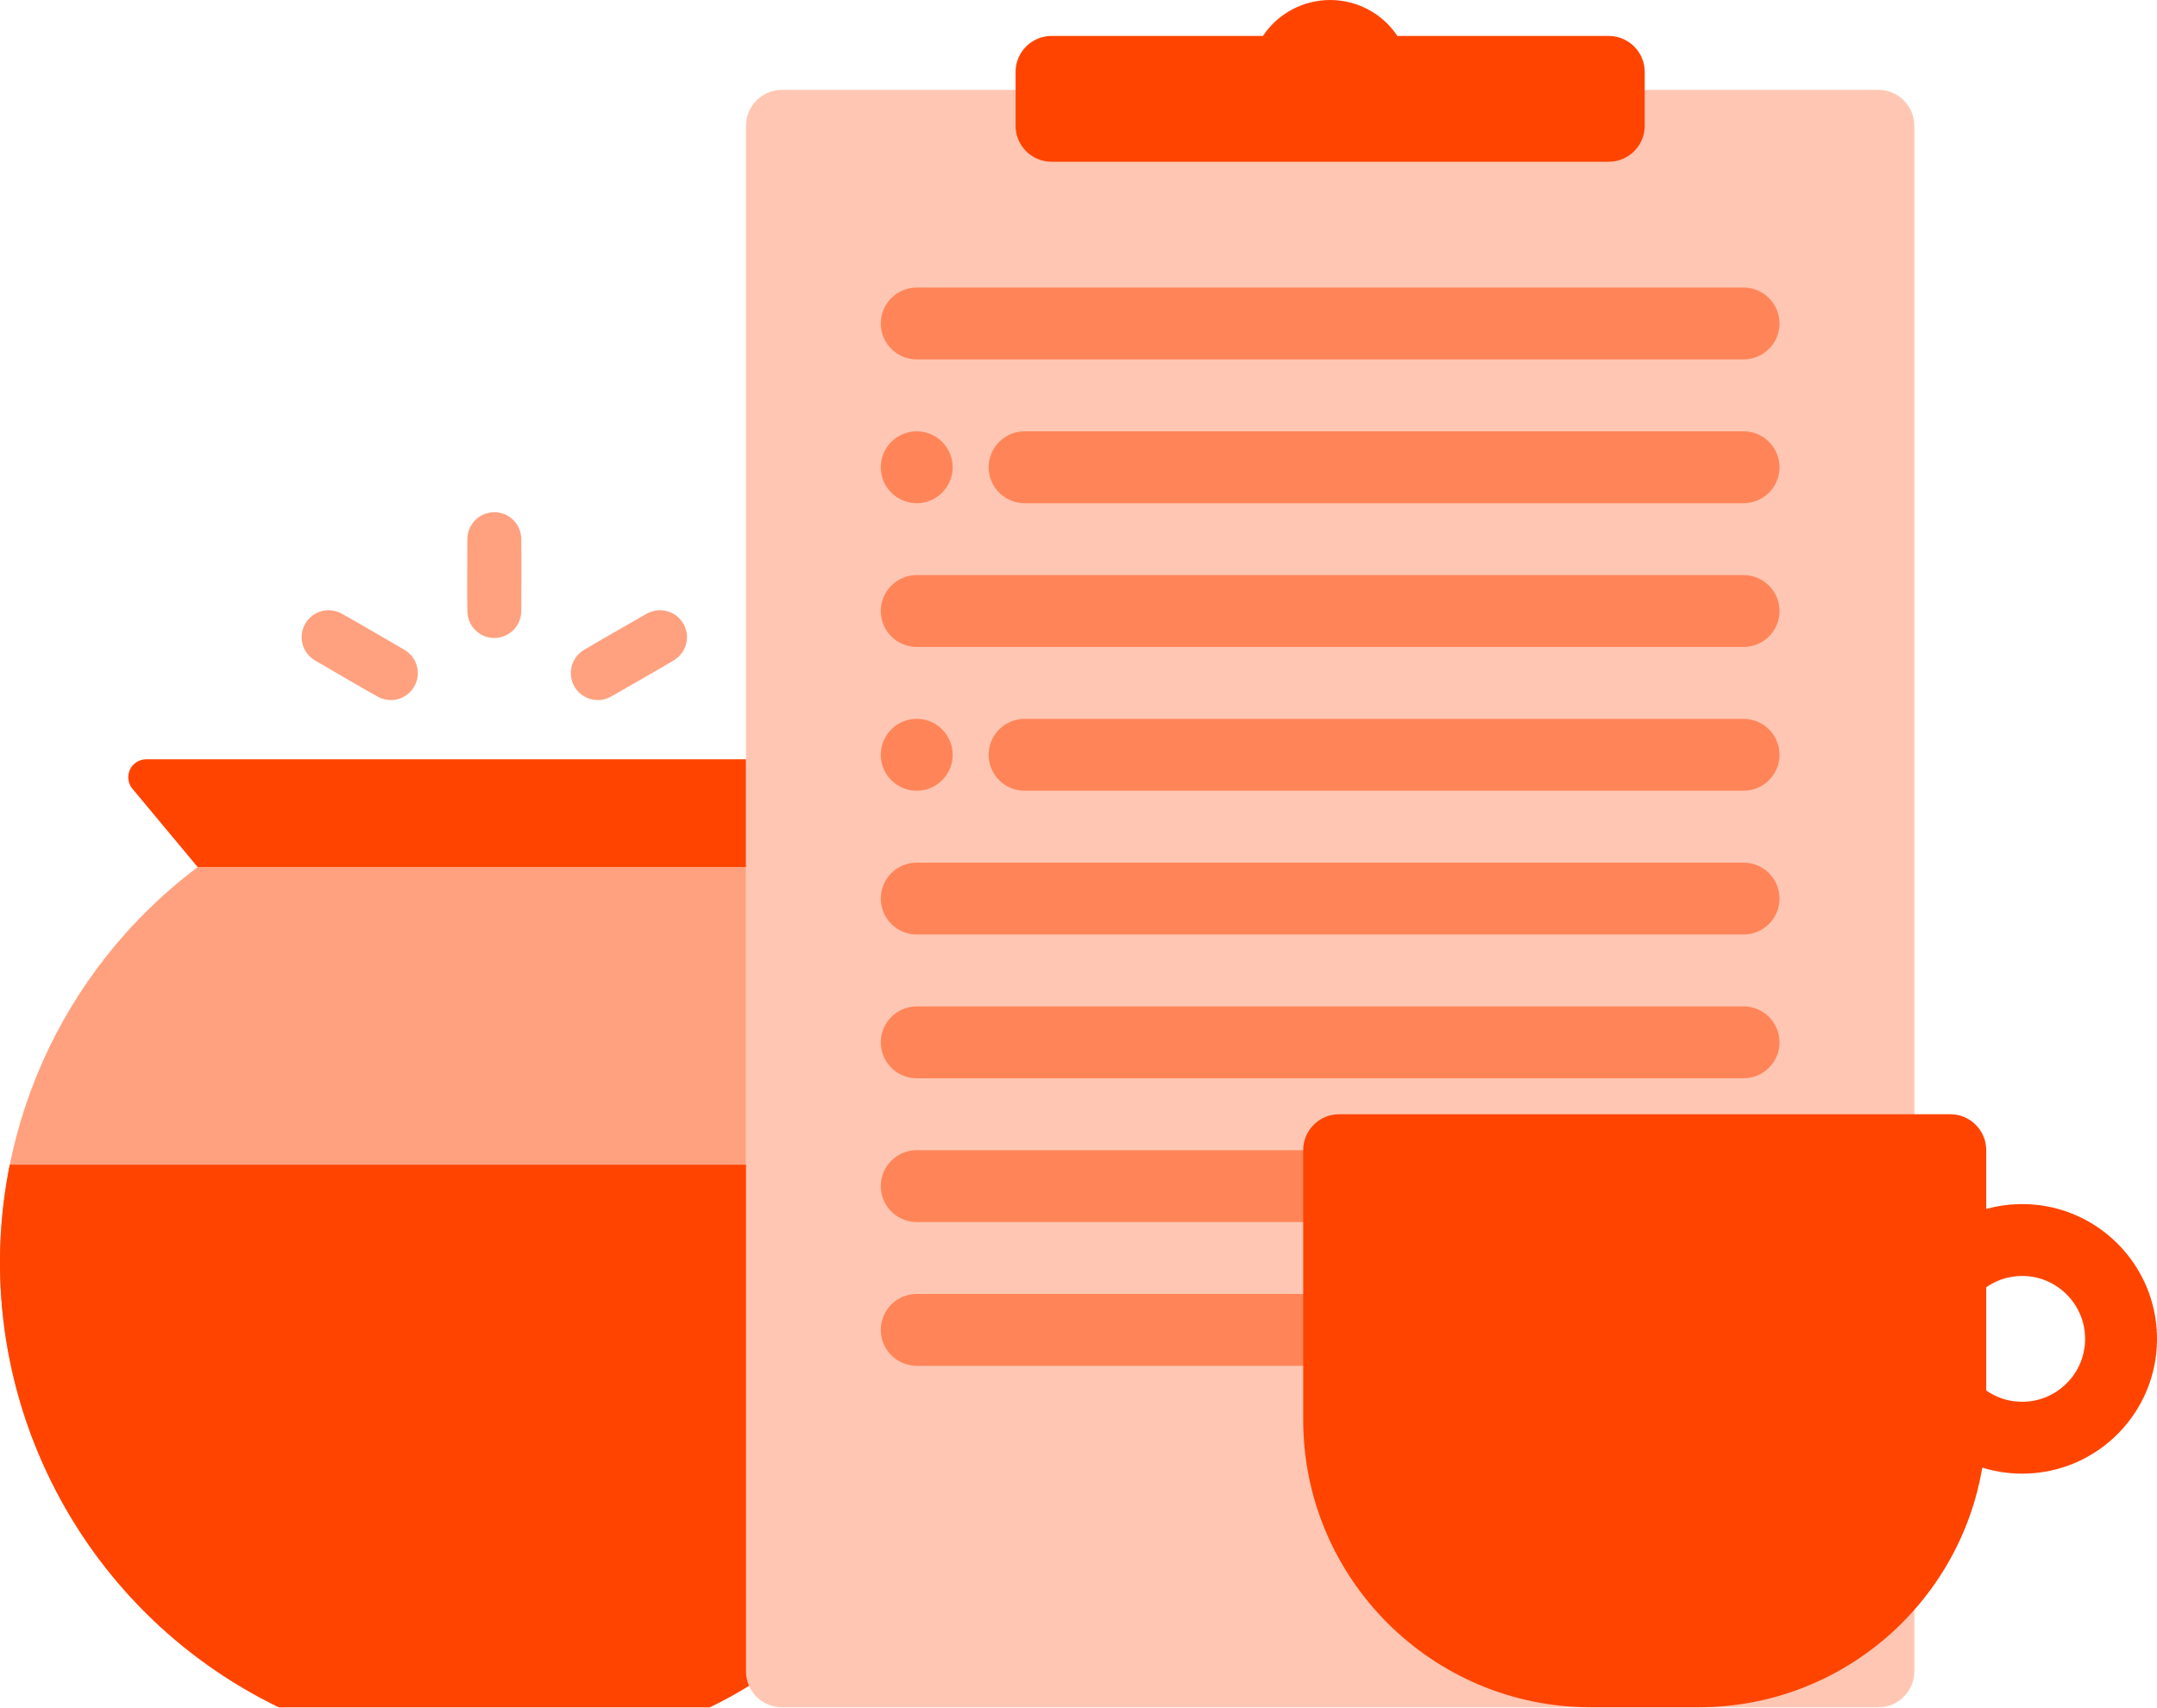
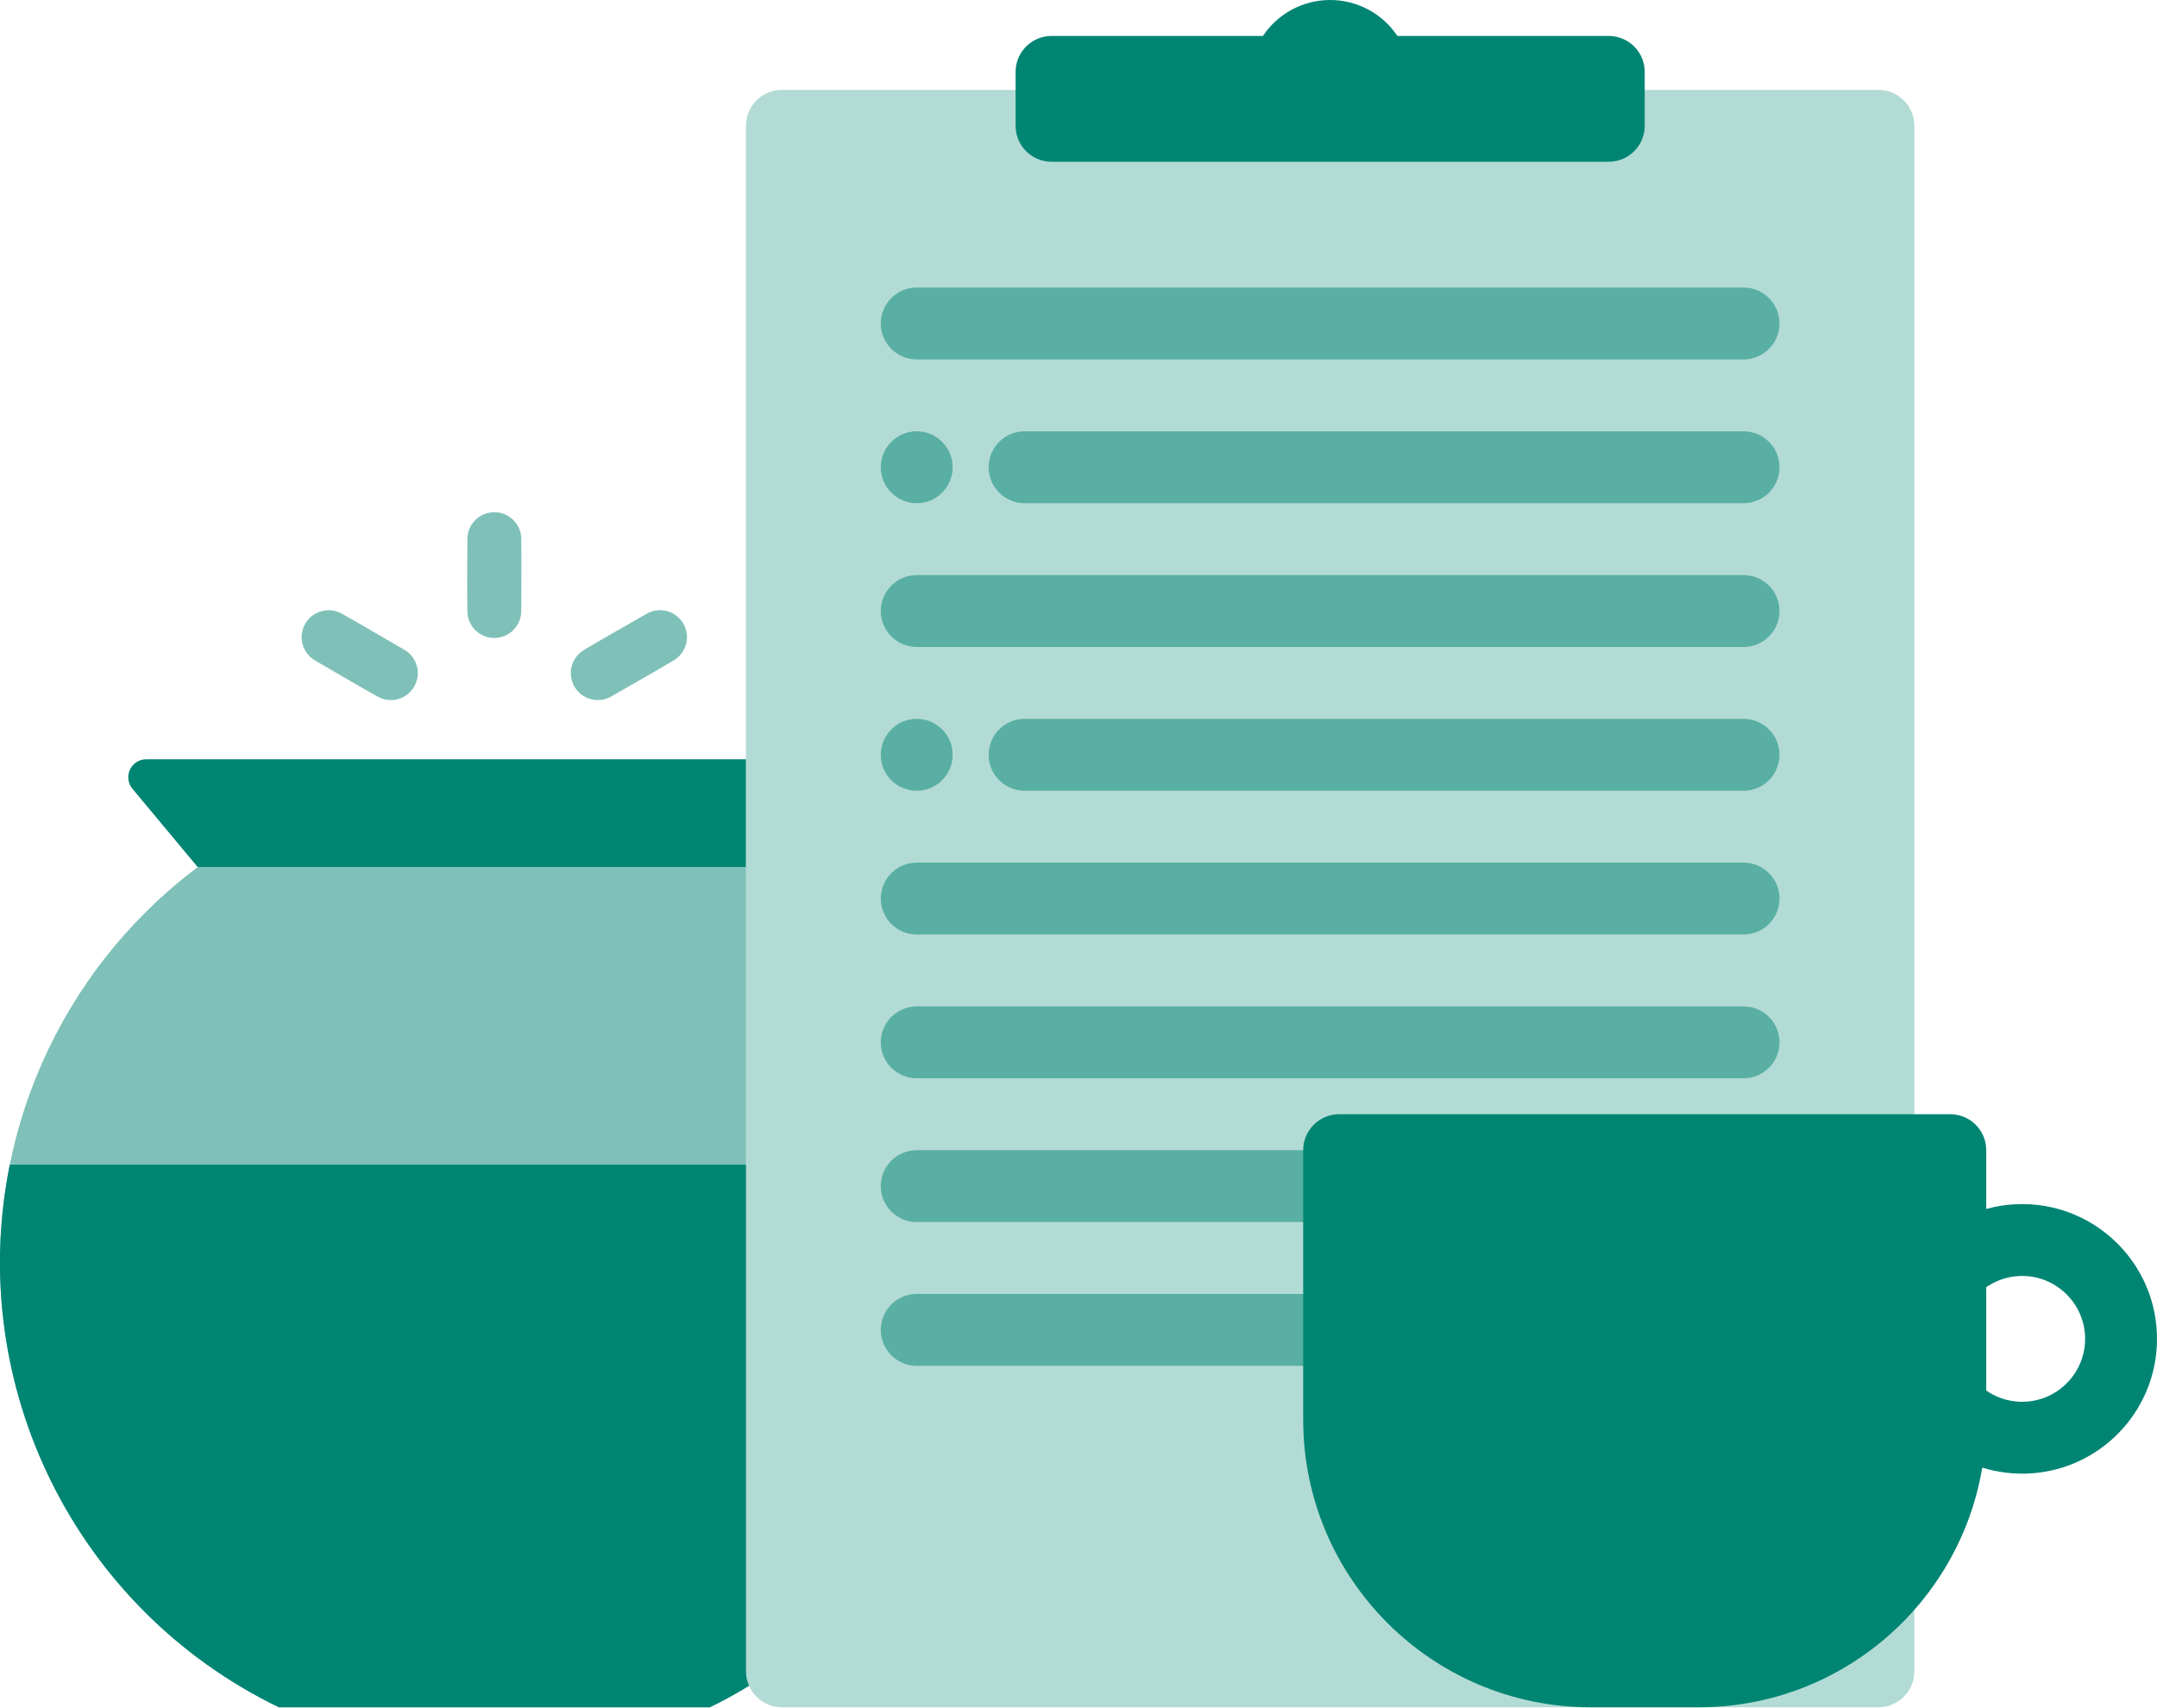
<svg xmlns="http://www.w3.org/2000/svg" viewBox="0 0 240 190" fill-rule="evenodd" clip-rule="evenodd" stroke-linejoin="round" stroke-miterlimit="1.414">
  <path fill="none" d="M0 0h240v190H0z" />
  <clipPath id="a">
    <path d="M0 0h240v190H0z" />
  </clipPath>
-   <g clip-path="url(#a)" fill="#f40">
+   <g clip-path="url(#a)" fill="#008573">
    <path d="M36.682 67.912c.212.012.421.039.626.092.236.061.459.152.674.263 2.356 1.313 4.672 2.696 7.007 4.044a3.044 3.044 0 0 1 .935.845 3.02 3.02 0 0 1 .54 2.145 3.023 3.023 0 0 1-1.448 2.191 2.976 2.976 0 0 1-1.647.415 3.003 3.003 0 0 1-1.3-.355c-2.356-1.313-4.672-2.696-7.008-4.044a3.014 3.014 0 0 1-1.345-1.648 2.998 2.998 0 0 1 2.785-3.95c.091 0 .09 0 .181.002zm36.817-.002a3.044 3.044 0 0 1 1.226.289 3.03 3.03 0 0 1 1.398 1.37c.121.243.209.503.261.77a3.02 3.02 0 0 1-.41 2.174 2.987 2.987 0 0 1-.957.948c-2.315 1.384-4.671 2.698-7.006 4.047a2.97 2.97 0 0 1-1.199.386 2.998 2.998 0 0 1-2.7-1.182 3.023 3.023 0 0 1-.499-2.579 2.99 2.99 0 0 1 1.32-1.775c2.315-1.384 4.67-2.698 7.006-4.047.265-.147.544-.261.841-.328.177-.04.356-.061.538-.071.091-.002.09-.002.181-.002zM55.146 57.003c.325.021.642.084.946.202.79.309 1.424.953 1.72 1.748.113.306.171.624.186.95.044 2.698.002 5.398.002 8.097a3.009 3.009 0 0 1-.347 1.4 3.021 3.021 0 0 1-2.026 1.533c-.285.061-.579.08-.87.057a3.02 3.02 0 0 1-1.755-.752 3.011 3.011 0 0 1-.963-1.755 3.317 3.317 0 0 1-.037-.386C51.958 65.398 52 62.699 52 60c.005-.326.052-.646.156-.955a3.023 3.023 0 0 1 1.752-1.84 3.155 3.155 0 0 1 1.238-.202zM83 96.5V186c0 .582.125 1.135.345 1.602A46.537 46.537 0 0 1 78.974 190H31.026A55 55 0 0 1 22 96.5h61z" fill-opacity=".5" />
    <path d="M83 129.619V186c0 .582.125 1.135.345 1.602A46.537 46.537 0 0 1 78.974 190H31.026a55 55 0 0 1-29.939-60.381H83zM83 96.5H22l-7.266-8.72a1.999 1.999 0 0 1 1.536-3.28H83v12z" />
    <g>
      <path d="M213 14c0-2.208-1.792-4-4-4H87c-2.208 0-4 1.792-4 4v172c0 2.208 1.792 4 4 4h122c2.208 0 4-1.792 4-4V14z" fill-opacity=".3" />
      <path d="M140.519 4A8.989 8.989 0 0 1 148 0a8.989 8.989 0 0 1 7.481 4H179c2.217.009 4 1.798 4 4v6c0 2.208-1.792 4-4 4h-62c-2.208 0-4-1.792-4-4V8a4.005 4.005 0 0 1 4-4h23.519z" />
      <path d="M150 144c2.208 0 4 1.792 4 4s-1.792 4-4 4h-48c-2.208 0-4-1.792-4-4s1.792-4 4-4h48zm44-16c2.208 0 4 1.792 4 4s-1.792 4-4 4h-92c-2.208 0-4-1.792-4-4s1.792-4 4-4h92zm0-16c2.208 0 4 1.792 4 4s-1.792 4-4 4h-92c-2.208 0-4-1.792-4-4s1.792-4 4-4h92zm0-16c2.208 0 4 1.792 4 4s-1.792 4-4 4h-92c-2.208 0-4-1.792-4-4s1.792-4 4-4h92zm0-16c2.208 0 4 1.792 4 4s-1.792 4-4 4h-80c-2.208 0-4-1.792-4-4s1.792-4 4-4h80zm-88 4c0-2.208-1.792-4-4-4s-4 1.792-4 4 1.792 4 4 4 4-1.792 4-4zm88-20c2.208 0 4 1.792 4 4s-1.792 4-4 4h-92c-2.208 0-4-1.792-4-4s1.792-4 4-4h92zm-88-12c0-2.208-1.792-4-4-4s-4 1.792-4 4 1.792 4 4 4 4-1.792 4-4zm88-4c2.208 0 4 1.792 4 4s-1.792 4-4 4h-80c-2.208 0-4-1.792-4-4s1.792-4 4-4h80zm0-16c2.208 0 4 1.792 4 4s-1.792 4-4 4h-92c-2.208 0-4-1.792-4-4s1.792-4 4-4h92z" fill-opacity=".5" />
    </g>
    <path d="M217 124c2.208 0 4 1.792 4 4v6.541a14.774 14.774 0 0 1 1.717-.368 15.876 15.876 0 0 1 2.089-.172h.388a14.9 14.9 0 0 1 6.142 1.401 15.077 15.077 0 0 1 7.022 6.772 14.863 14.863 0 0 1 1.373 3.988c.312 1.623.353 3.298.123 4.935a14.913 14.913 0 0 1-1.334 4.404 15.064 15.064 0 0 1-7.852 7.39 15.03 15.03 0 0 1-10.111.438C218.017 178.458 204.846 190 189 190h-12c-17.661 0-32-14.339-32-32v-30c0-2.208 1.792-4 4-4h68zm4 30.743c.401.28.831.519 1.281.71.83.351 1.726.535 2.626.546a7.008 7.008 0 0 0 2.733-.513 7.04 7.04 0 0 0 2.186-1.42 7.048 7.048 0 0 0 1.487-2.039 6.912 6.912 0 0 0 .606-1.953 7.1 7.1 0 0 0-.118-2.743 6.942 6.942 0 0 0-.855-2.023 7.092 7.092 0 0 0-2.844-2.584 6.874 6.874 0 0 0-2.827-.719 7.346 7.346 0 0 0-1.349.076 6.897 6.897 0 0 0-2.926 1.177v11.485z" />
  </g>
</svg>
